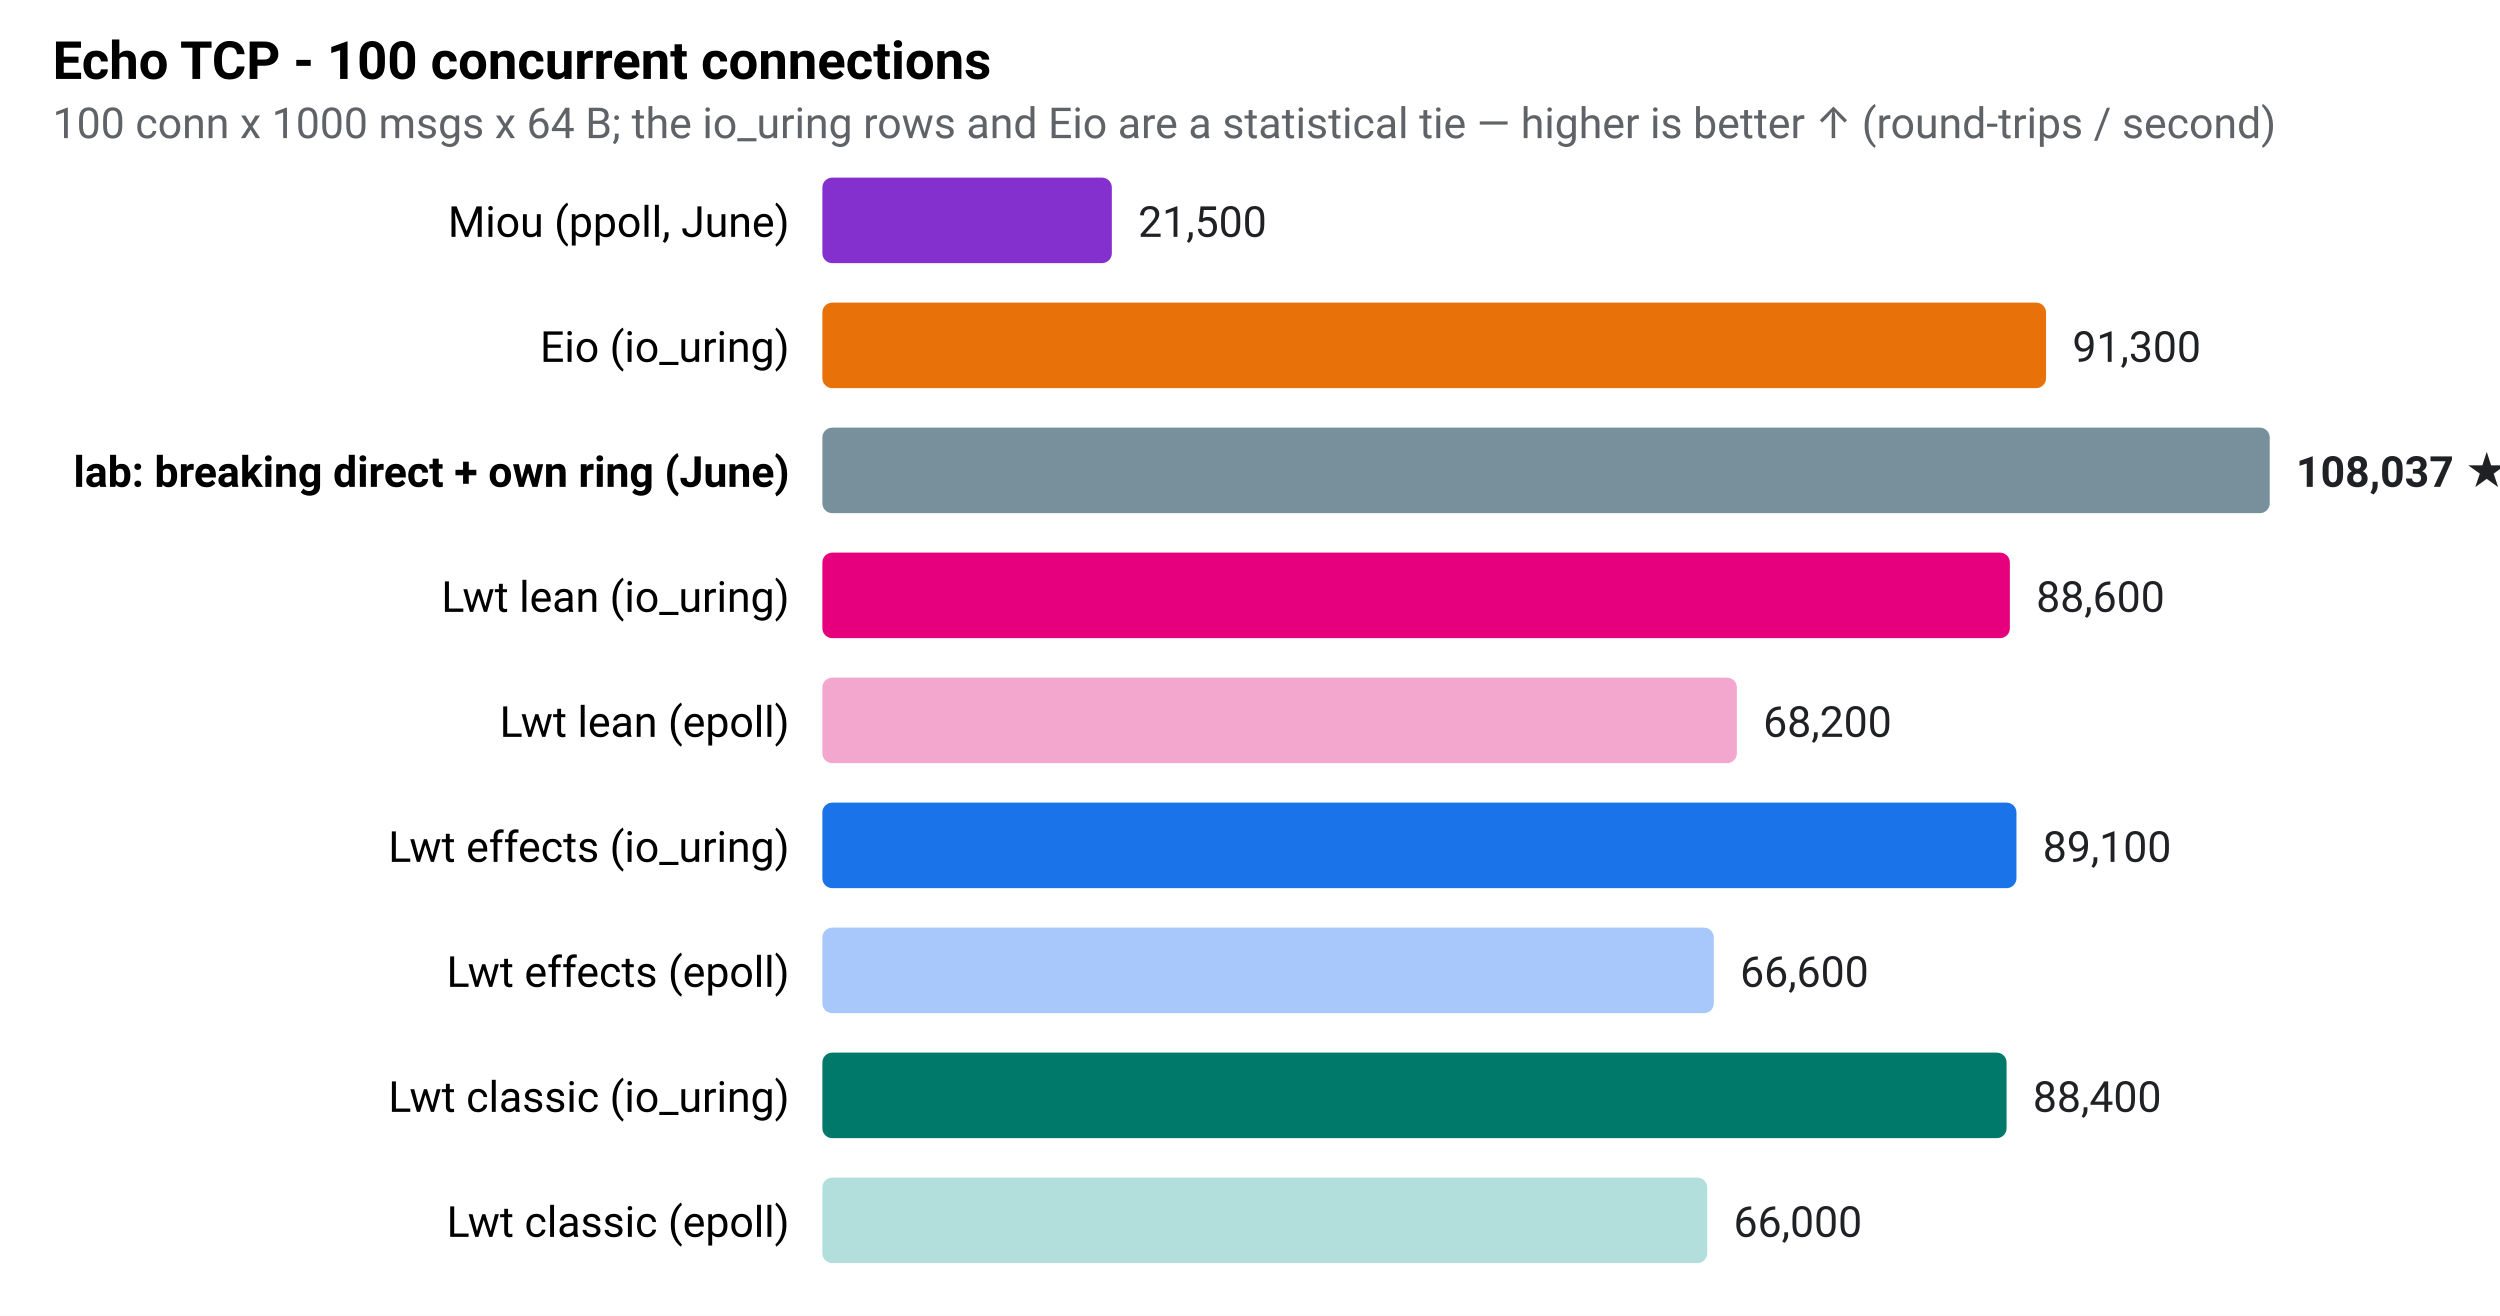
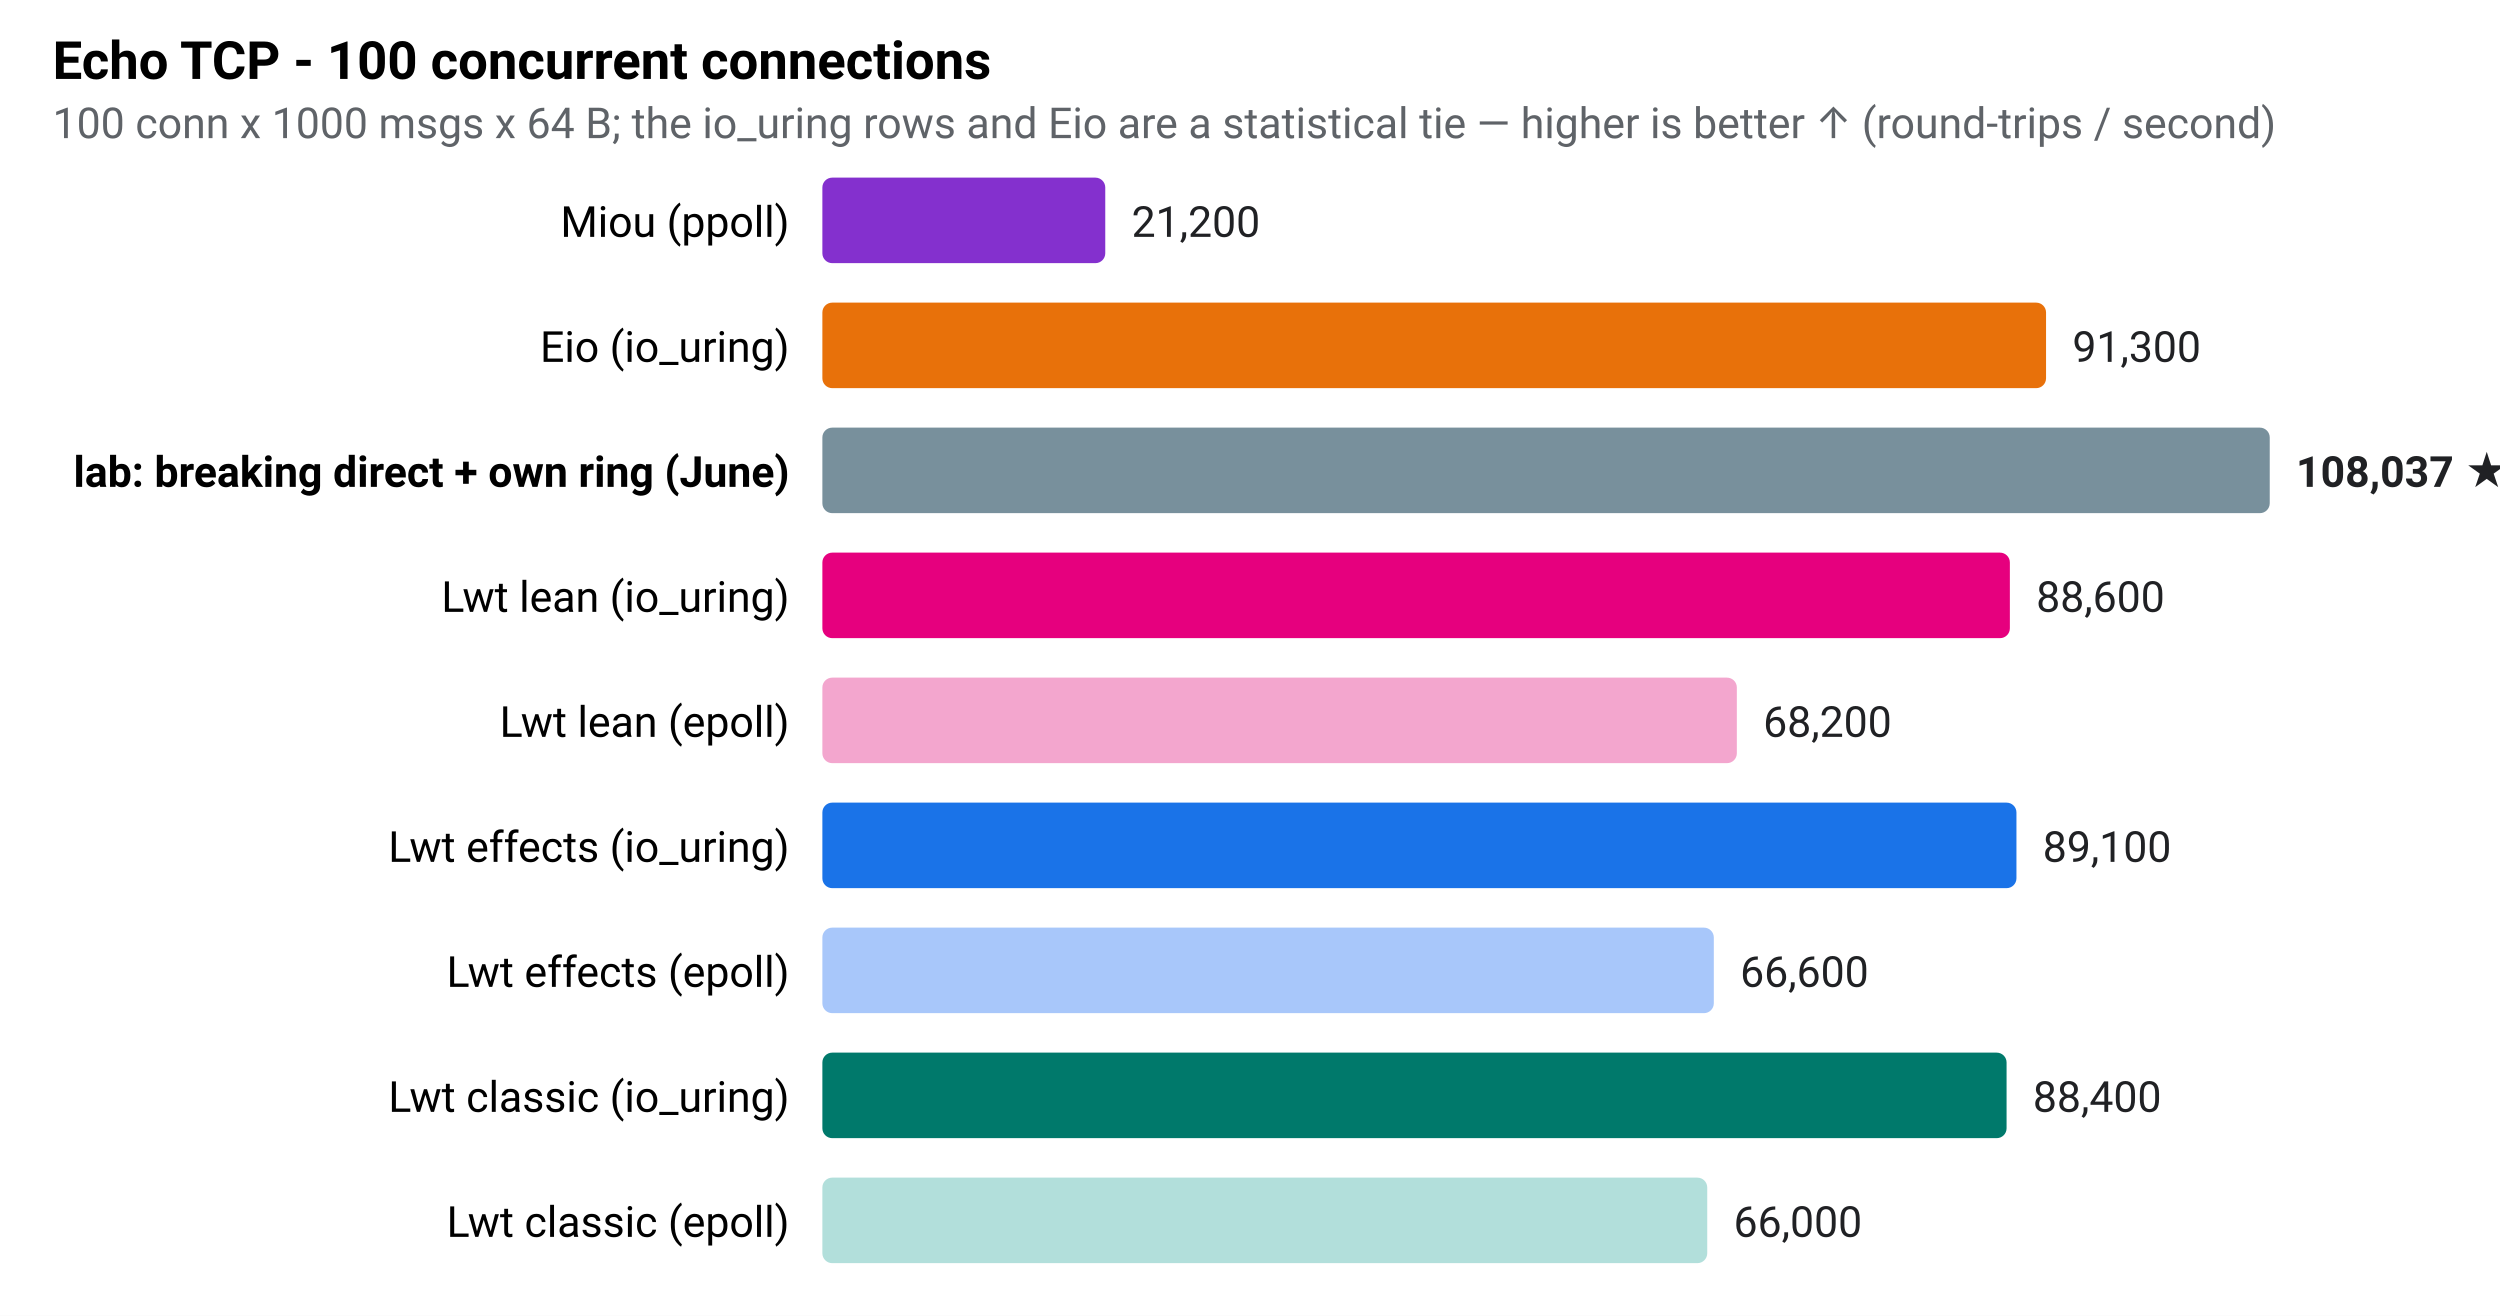
<svg xmlns="http://www.w3.org/2000/svg" width="760" height="400" font-family="-apple-system,Segoe UI,Roboto,sans-serif" font-size="13">
  <rect width="760" height="400" fill="white" />
  <text x="16" y="24" font-size="16" font-weight="700">Echo TCP - 100 concurrent connections</text>
  <text x="16" y="42" fill="#5f6368">100 conn x 1000 msgs x 64 B; the io_uring rows and Eio are a statistical tie — higher is better ↑ (round-trips / second)</text>
-   <text x="240" y="72" text-anchor="end">Miou (ppoll, June)</text>
-   <rect x="250" y="54" width="88" height="26" rx="3" fill="#8430ce" />
-   <text x="346" y="72" fill="#202124">21,500</text>
+   <text x="240" y="72" text-anchor="end">Miou (ppoll)</text>
+   <rect x="250" y="54" width="86" height="26" rx="3" fill="#8430ce" />
+   <text x="344" y="72" fill="#202124">21,200</text>
  <text x="240" y="110" text-anchor="end">Eio (io_uring)</text>
  <rect x="250" y="92" width="372" height="26" rx="3" fill="#e8710a" />
  <text x="630" y="110" fill="#202124">91,300</text>
  <text x="240" y="148" text-anchor="end" font-weight="700">lab: breaking direct + own ring (June)</text>
  <rect x="250" y="130" width="440" height="26" rx="3" fill="#78909c" />
  <text x="698" y="148" fill="#202124" font-weight="700">108,037 ★</text>
  <text x="240" y="186" text-anchor="end">Lwt lean (io_uring)</text>
  <rect x="250" y="168" width="361" height="26" rx="3" fill="#e6007e" />
  <text x="619" y="186" fill="#202124">88,600</text>
  <text x="240" y="224" text-anchor="end">Lwt lean (epoll)</text>
  <rect x="250" y="206" width="278" height="26" rx="3" fill="#f3a6ce" />
  <text x="536" y="224" fill="#202124">68,200</text>
  <text x="240" y="262" text-anchor="end">Lwt effects (io_uring)</text>
  <rect x="250" y="244" width="363" height="26" rx="3" fill="#1a73e8" />
  <text x="621" y="262" fill="#202124">89,100</text>
  <text x="240" y="300" text-anchor="end">Lwt effects (epoll)</text>
  <rect x="250" y="282" width="271" height="26" rx="3" fill="#a8c7fa" />
  <text x="529" y="300" fill="#202124">66,600</text>
  <text x="240" y="338" text-anchor="end">Lwt classic (io_uring)</text>
  <rect x="250" y="320" width="360" height="26" rx="3" fill="#00796b" />
  <text x="618" y="338" fill="#202124">88,400</text>
  <text x="240" y="376" text-anchor="end">Lwt classic (epoll)</text>
  <rect x="250" y="358" width="269" height="26" rx="3" fill="#b2dfdb" />
  <text x="527" y="376" fill="#202124">66,000</text>
</svg>
